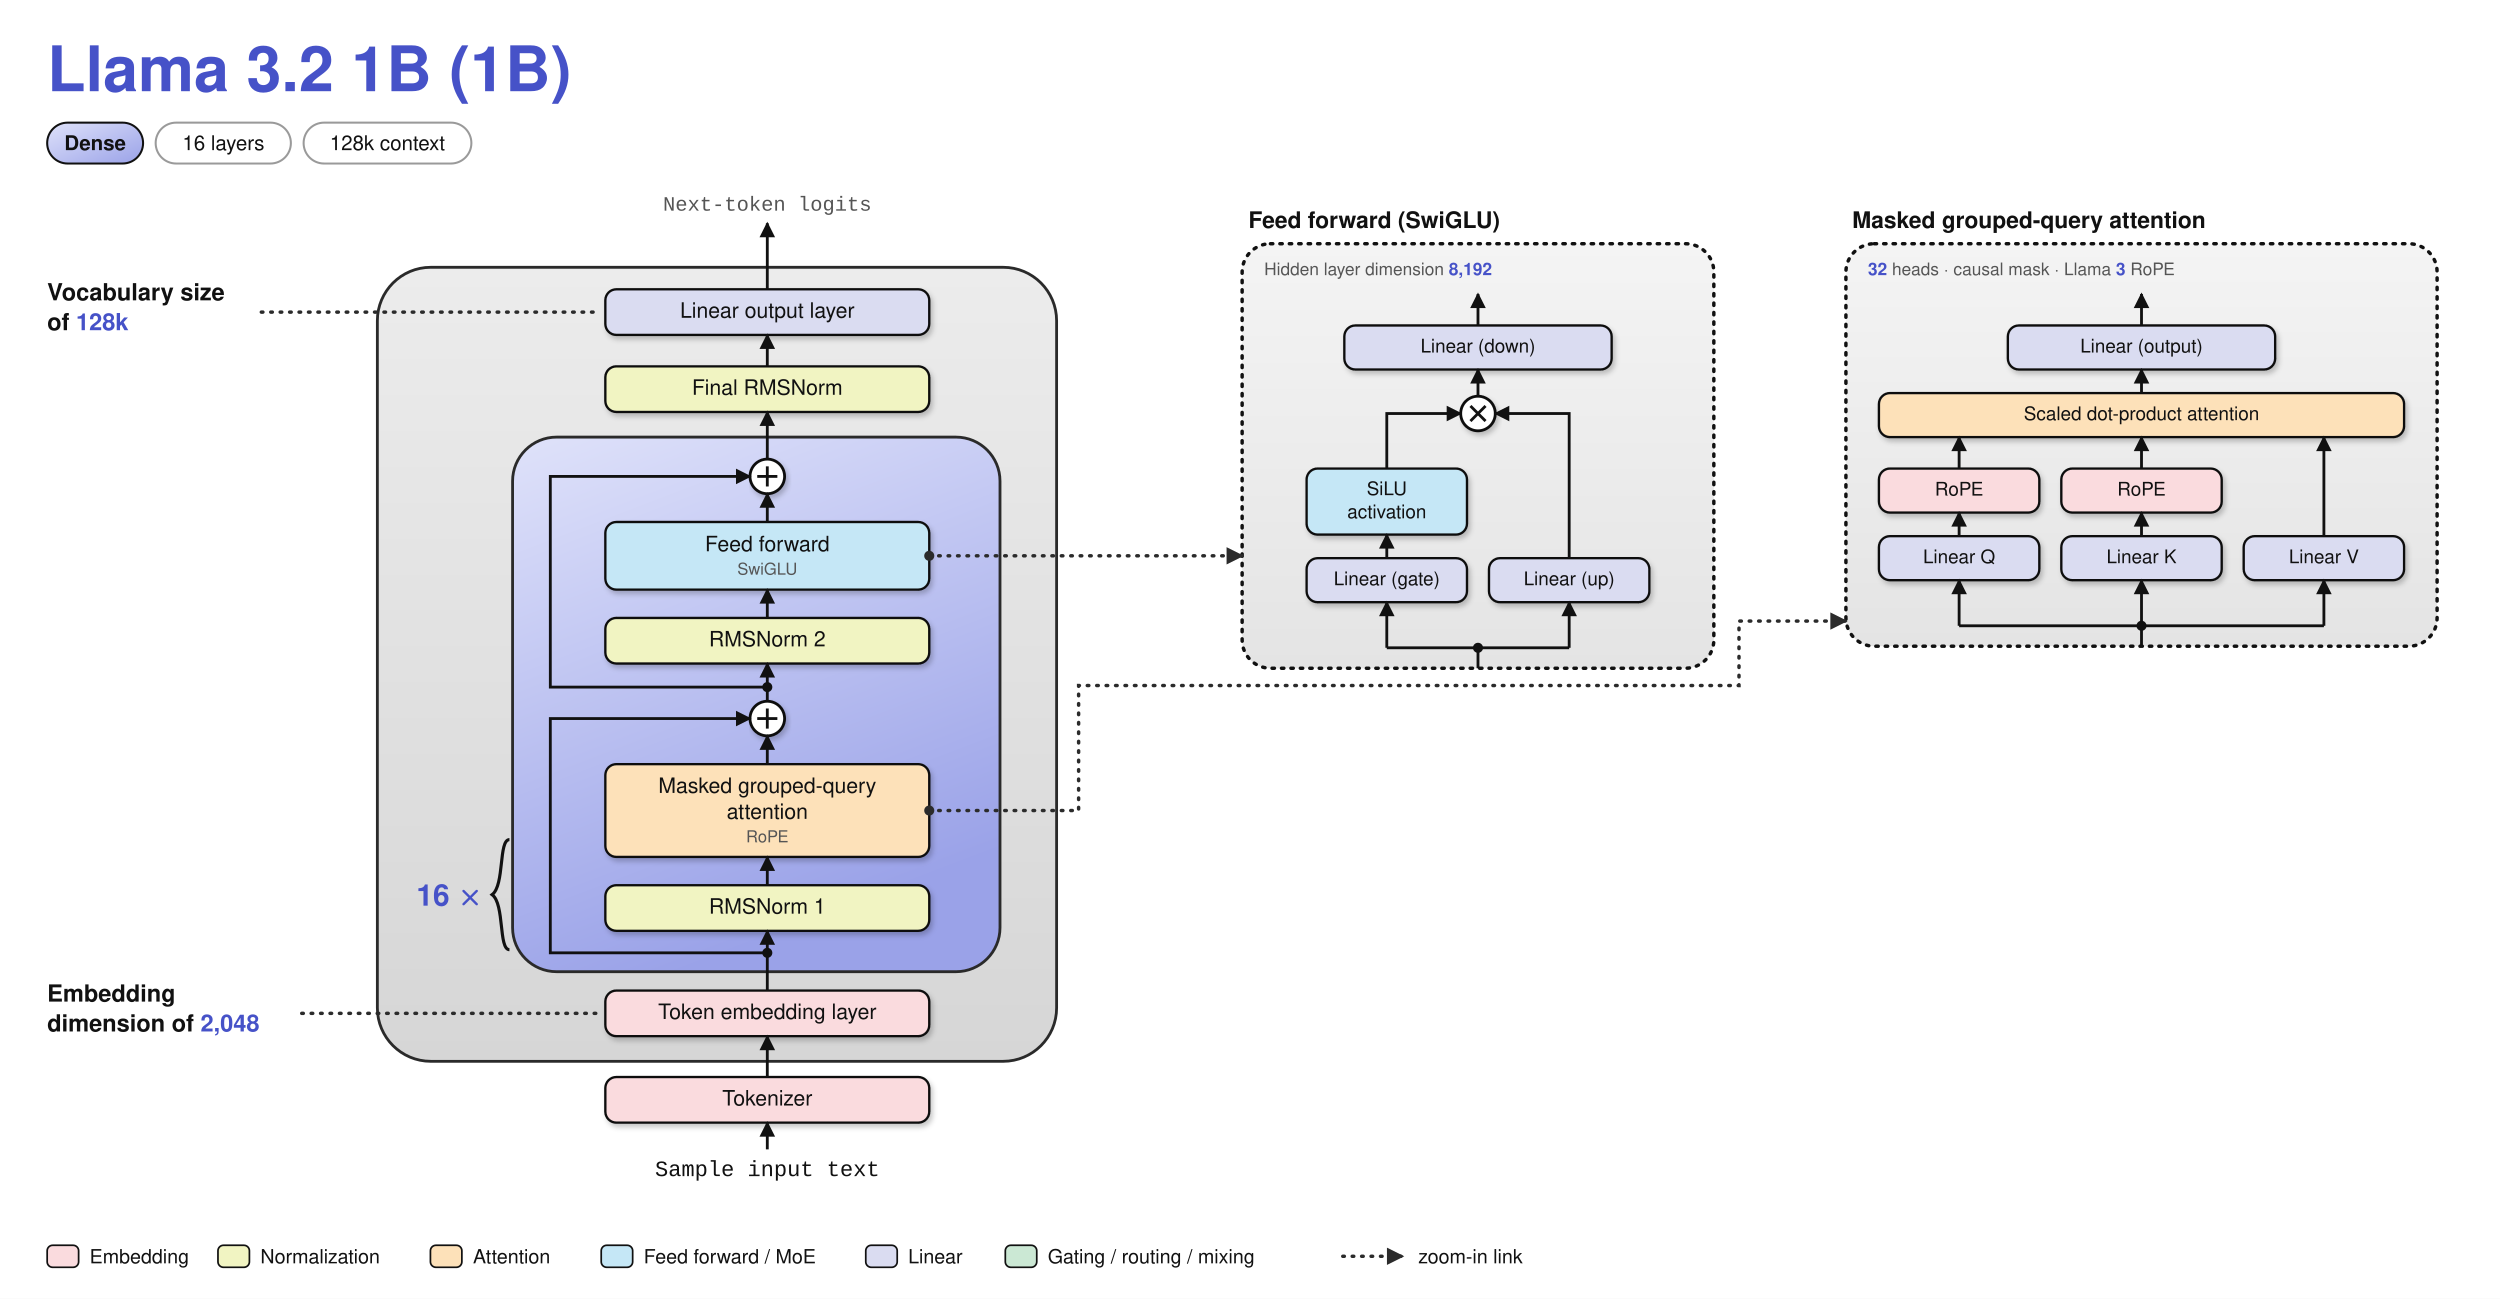
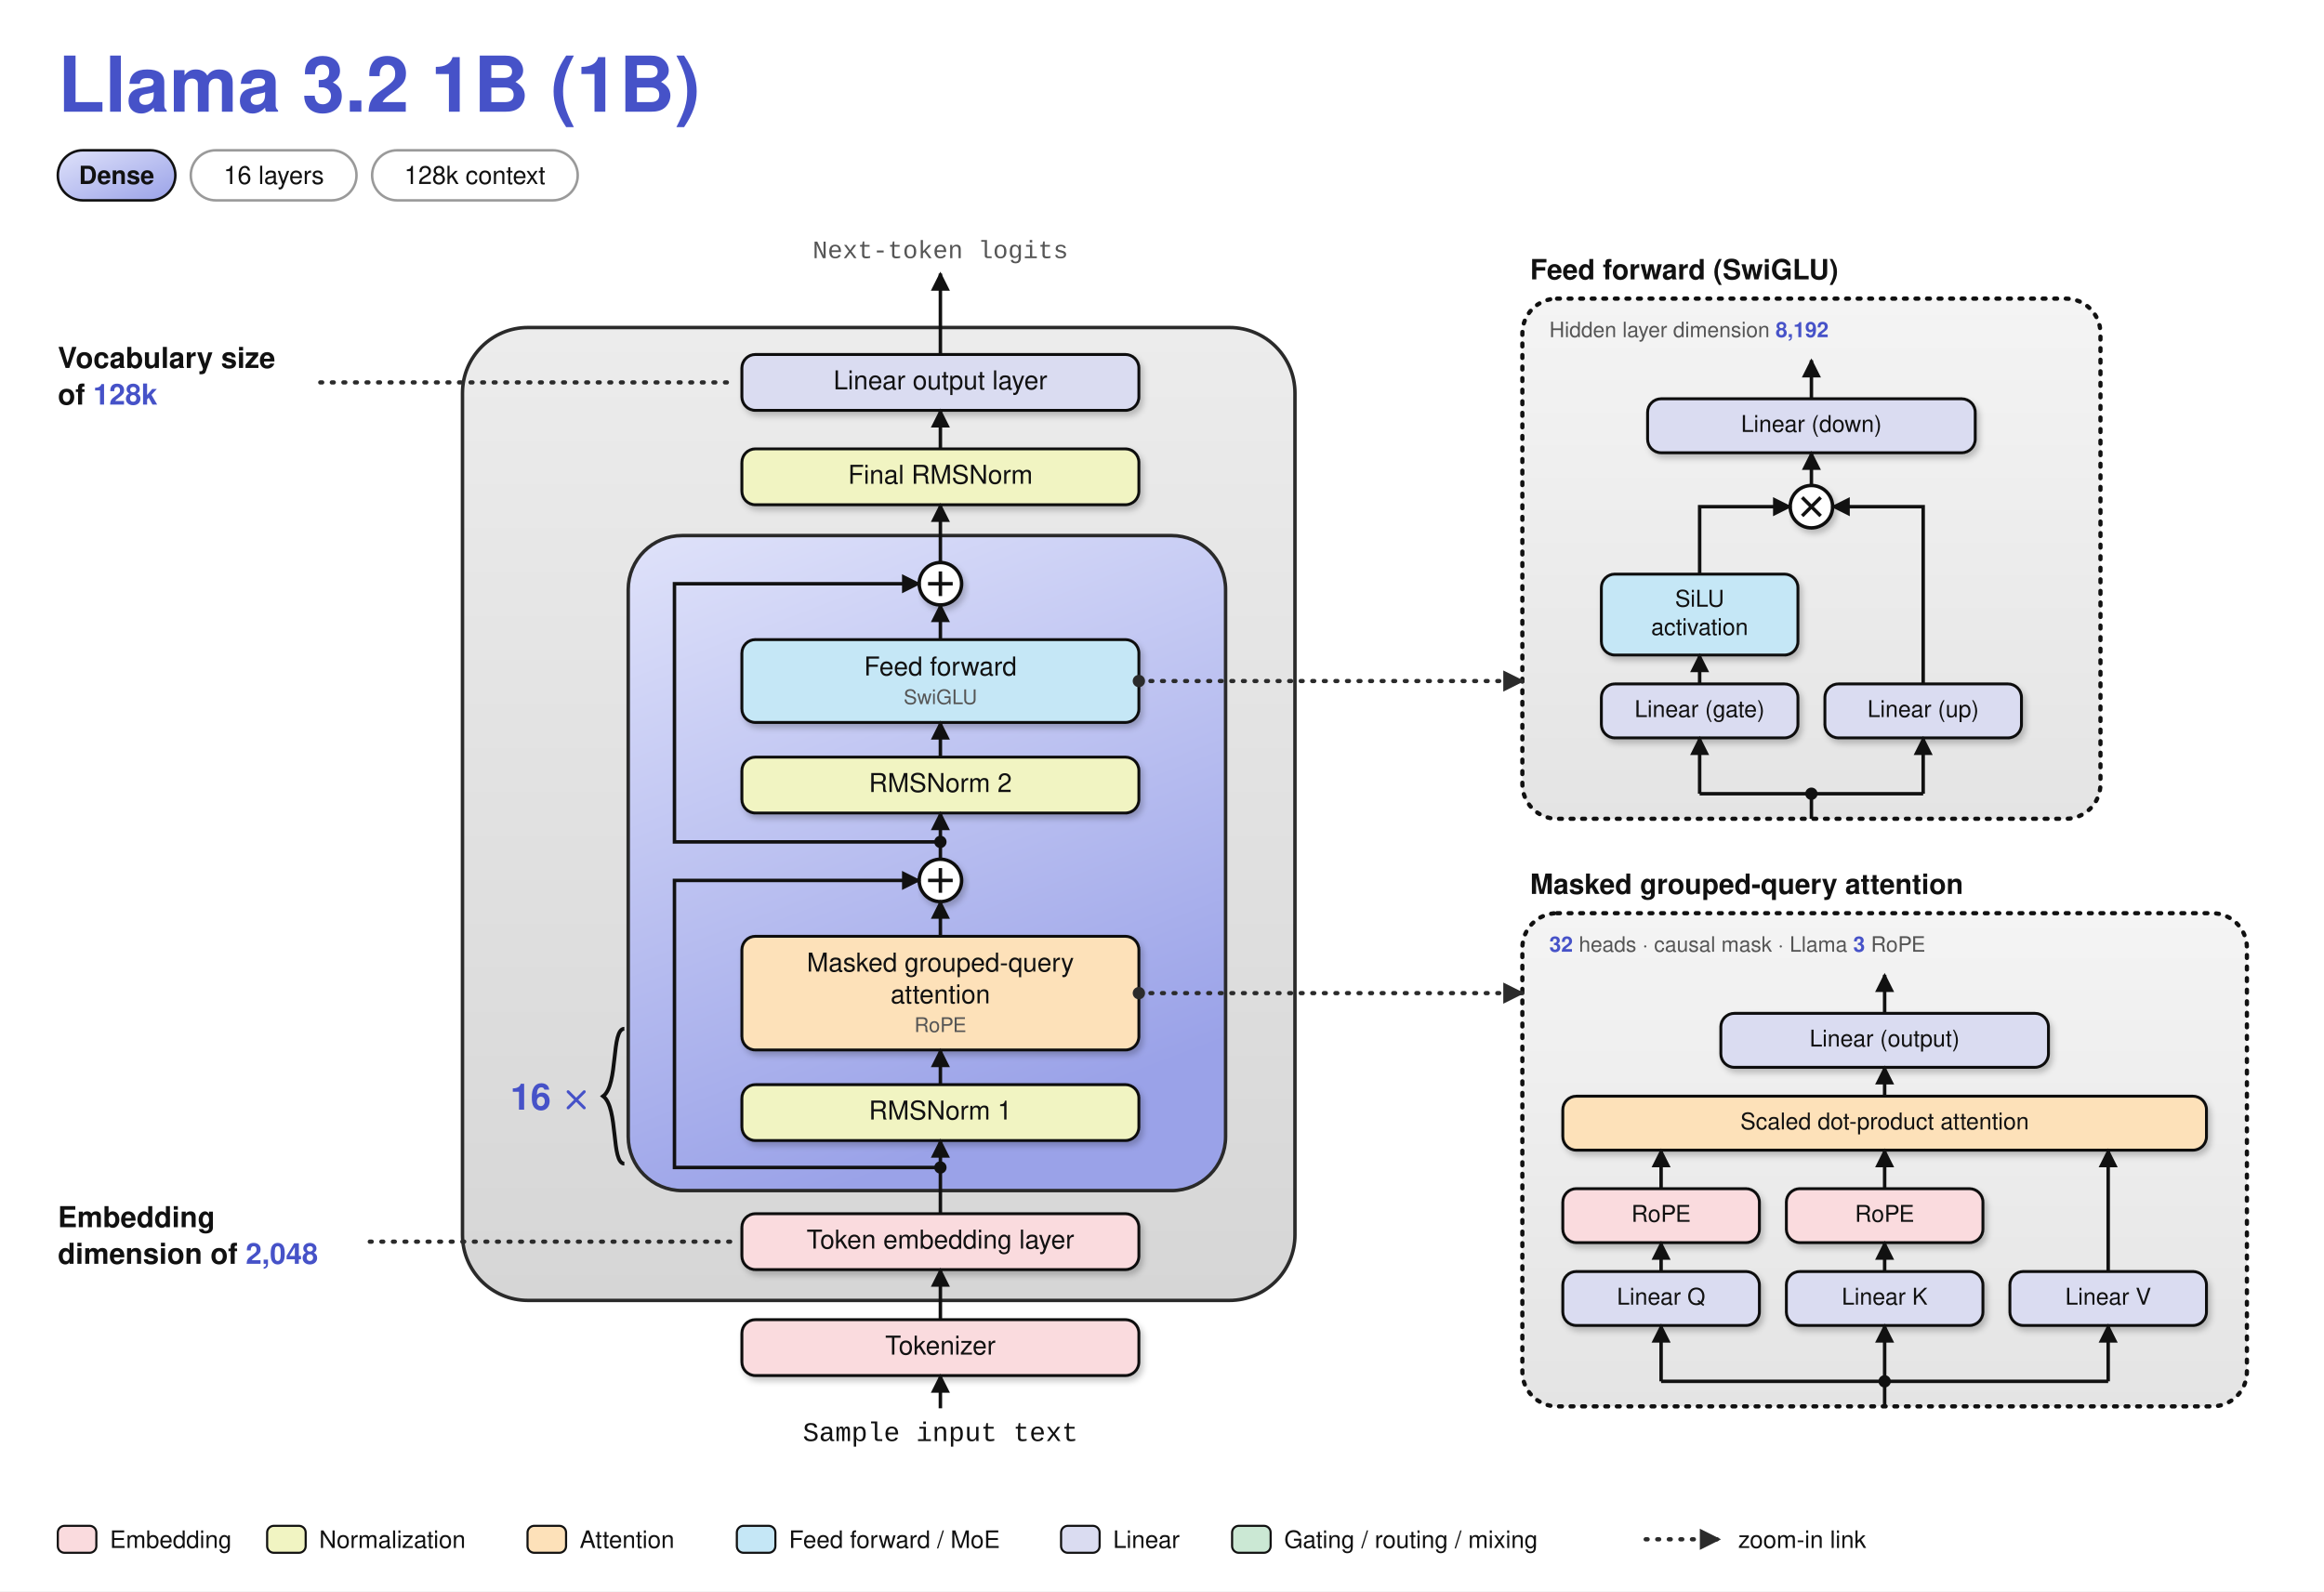
- <svg xmlns="http://www.w3.org/2000/svg" viewBox="0 0 1590 826" width="1590" height="826" font-family="'Segoe UI', 'Segoe UI Variable', Helvetica, Arial, sans-serif">
+ <svg xmlns="http://www.w3.org/2000/svg" viewBox="0 0 1206 826" width="1206" height="826" font-family="'Segoe UI', 'Segoe UI Variable', Helvetica, Arial, sans-serif">
  <defs>
    <marker id="ar" viewBox="0 0 10 10" refX="9" refY="5" markerWidth="5.5" markerHeight="5.5" orient="auto-start-reverse">
      <path d="M0,0 L10,5 L0,10 z" fill="#111" />
    </marker>
    <marker id="lk" viewBox="0 0 10 10" refX="9" refY="5" markerWidth="5" markerHeight="5" orient="auto-start-reverse">
      <path d="M0,0 L10,5 L0,10 z" fill="#2b2b2b" />
    </marker>
    <filter id="sh" x="-10%" y="-20%" width="130%" height="160%">
      <feDropShadow dx="1.5" dy="2.2" stdDeviation="1.6" flood-color="#000" flood-opacity="0.22" />
    </filter>
    <linearGradient id="bg" x1="0" y1="0" x2="0.35" y2="1">
-       <stop offset="0.00" stop-color="#dfe2fa" />
-       <stop offset="1.00" stop-color="#9aa2e8" />
+       <stop offset="0" stop-color="#dfe2fa" />
+       <stop offset="1" stop-color="#9aa2e8" />
    </linearGradient>
    <linearGradient id="fg" x1="0" y1="0" x2="0" y2="1">
      <stop offset="0" stop-color="#ececec" />
      <stop offset="1" stop-color="#d6d6d6" />
    </linearGradient>
    <linearGradient id="pg" x1="0" y1="0" x2="0" y2="1">
      <stop offset="0" stop-color="#f4f4f4" />
      <stop offset="1" stop-color="#e4e4e4" />
    </linearGradient>
    <linearGradient id="chipDense" x1="0" y1="0" x2="1" y2="1">
      <stop offset="0" stop-color="#dfe2fa" />
      <stop offset="1" stop-color="#9aa2e8" />
    </linearGradient>
    <linearGradient id="chipMoE" x1="0" y1="0" x2="1" y2="1">
      <stop offset="0" stop-color="#d4ecfa" />
      <stop offset="1" stop-color="#6db7e6" />
    </linearGradient>
    <linearGradient id="chipHybrid" x1="0" y1="0" x2="1" y2="1">
      <stop offset="0" stop-color="#ffe8cc" />
      <stop offset="1" stop-color="#f3a95e" />
    </linearGradient>
    <linearGradient id="chipRecurrent" x1="0" y1="0" x2="1" y2="1">
      <stop offset="0" stop-color="#d6f0de" />
      <stop offset="1" stop-color="#77c690" />
    </linearGradient>
  </defs>
-   <rect width="1590" height="826" fill="#fff" />
+   <rect width="1206" height="826" fill="#fff" />
  <rect x="240" y="170.0" width="432" height="505.0" rx="34" fill="url(#fg)" stroke="#2a2a2a" stroke-width="1.8" />
  <rect x="326" y="278.0" width="310" height="340.0" rx="28" fill="url(#bg)" stroke="#2a2a2a" stroke-width="1.8" />
  <path d="M324,534.0 C317,534.0 321,563.0 313,569.0 C321,575.0 317,604.0 324,604.0" fill="none" stroke="#111" stroke-width="2" />
  <rect x="790.0" y="155.0" width="300.0" height="270.0" rx="18" fill="url(#pg)" stroke="#111" stroke-width="2.2" stroke-dasharray="1.5 4.5" stroke-linecap="round" />
-   <rect x="1174.0" y="155.0" width="376.0" height="256.0" rx="18" fill="url(#pg)" stroke="#111" stroke-width="2.2" stroke-dasharray="1.5 4.5" stroke-linecap="round" />
+   <rect x="790.0" y="474.0" width="376.0" height="256.0" rx="18" fill="url(#pg)" stroke="#111" stroke-width="2.2" stroke-dasharray="1.5 4.5" stroke-linecap="round" />
  <rect x="385.0" y="685.0" width="206.0" height="29.0" rx="7" fill="#fadbde" stroke="#111" stroke-width="1.5" filter="url(#sh)" />
  <text x="488.0" y="703.1" font-family="'Segoe UI', 'Segoe UI Variable', Helvetica, Arial, sans-serif" font-size="13.5" text-anchor="middle" fill="#111">Tokenizer</text>
  <rect x="385.0" y="630.0" width="206.0" height="29.0" rx="7" fill="#fadbde" stroke="#111" stroke-width="1.5" filter="url(#sh)" />
  <text x="488.0" y="648.1" font-family="'Segoe UI', 'Segoe UI Variable', Helvetica, Arial, sans-serif" font-size="13.5" text-anchor="middle" fill="#111">Token embedding layer</text>
  <text x="306.0" y="576.0" font-family="'Segoe UI', 'Segoe UI Variable', Helvetica, Arial, sans-serif" font-size="19" text-anchor="end" font-weight="bold" fill="#4652c8">16 <tspan font-family="KaTeX_Main, 'Latin Modern Math', 'Cambria Math', 'Times New Roman', serif">×</tspan>
  </text>
  <rect x="385.0" y="563.0" width="206.0" height="29.0" rx="7" fill="#f1f4c2" stroke="#111" stroke-width="1.5" filter="url(#sh)" />
  <text x="488.0" y="581.1" font-family="'Segoe UI', 'Segoe UI Variable', Helvetica, Arial, sans-serif" font-size="13.5" text-anchor="middle" fill="#111">RMSNorm 1</text>
  <rect x="385.0" y="486.0" width="206.0" height="59.0" rx="7" fill="#fde1b9" stroke="#111" stroke-width="1.5" filter="url(#sh)" />
  <text x="488.0" y="504.3" font-family="'Segoe UI', 'Segoe UI Variable', Helvetica, Arial, sans-serif" font-size="13.5" text-anchor="middle" fill="#111">Masked grouped-query</text>
  <text x="488.0" y="520.8" font-family="'Segoe UI', 'Segoe UI Variable', Helvetica, Arial, sans-serif" font-size="13.5" text-anchor="middle" fill="#111">attention</text>
  <text x="488.0" y="535.7" font-family="'Segoe UI', 'Segoe UI Variable', Helvetica, Arial, sans-serif" font-size="10.5" text-anchor="middle" fill="#555">RoPE</text>
  <circle cx="488.0" cy="457.0" r="11" fill="#fff" stroke="#111" stroke-width="1.8" filter="url(#sh)" />
  <path d="M481.6,457.0 H494.4 M488.0,450.6 V463.4" stroke="#111" stroke-width="1.8" />
  <rect x="385.0" y="393.0" width="206.0" height="29.0" rx="7" fill="#f1f4c2" stroke="#111" stroke-width="1.5" filter="url(#sh)" />
  <text x="488.0" y="411.1" font-family="'Segoe UI', 'Segoe UI Variable', Helvetica, Arial, sans-serif" font-size="13.5" text-anchor="middle" fill="#111">RMSNorm 2</text>
  <rect x="385.0" y="332.0" width="206.0" height="43.0" rx="7" fill="#c5e7f6" stroke="#111" stroke-width="1.5" filter="url(#sh)" />
  <text x="488.0" y="350.6" font-family="'Segoe UI', 'Segoe UI Variable', Helvetica, Arial, sans-serif" font-size="13.5" text-anchor="middle" fill="#111">Feed forward</text>
  <text x="488.0" y="365.5" font-family="'Segoe UI', 'Segoe UI Variable', Helvetica, Arial, sans-serif" font-size="10.5" text-anchor="middle" fill="#555">SwiGLU</text>
  <circle cx="488.0" cy="303.0" r="11" fill="#fff" stroke="#111" stroke-width="1.8" filter="url(#sh)" />
  <path d="M481.6,303.0 H494.4 M488.0,296.6 V309.4" stroke="#111" stroke-width="1.8" />
  <rect x="385.0" y="233.0" width="206.0" height="29.0" rx="7" fill="#f1f4c2" stroke="#111" stroke-width="1.5" filter="url(#sh)" />
  <text x="488.0" y="251.1" font-family="'Segoe UI', 'Segoe UI Variable', Helvetica, Arial, sans-serif" font-size="13.5" text-anchor="middle" fill="#111">Final RMSNorm</text>
  <rect x="385.0" y="184.0" width="206.0" height="29.0" rx="7" fill="#dadcf1" stroke="#111" stroke-width="1.5" filter="url(#sh)" />
  <text x="488.0" y="202.1" font-family="'Segoe UI', 'Segoe UI Variable', Helvetica, Arial, sans-serif" font-size="13.5" text-anchor="middle" fill="#111">Linear output layer</text>
  <text x="488.0" y="748.0" font-family="Consolas, Menlo, 'Courier New', monospace" font-size="14" text-anchor="middle" fill="#111">Sample input text</text>
  <polyline points="488.0,731.0 488.0,714.0" fill="none" stroke="#111" stroke-width="1.8" marker-end="url(#ar)" />
  <polyline points="488.0,685.0 488.0,659.0" fill="none" stroke="#111" stroke-width="1.8" marker-end="url(#ar)" />
  <polyline points="488.0,630.0 488.0,592.0" fill="none" stroke="#111" stroke-width="1.8" marker-end="url(#ar)" />
  <circle cx="488.0" cy="606.0" r="3.2" fill="#111" />
  <polyline points="488.0,606.0 350.0,606.0 350.0,457.0 477.0,457.0" fill="none" stroke="#111" stroke-width="1.8" marker-end="url(#ar)" />
  <polyline points="488.0,563.0 488.0,545.0" fill="none" stroke="#111" stroke-width="1.8" marker-end="url(#ar)" />
  <polyline points="488.0,486.0 488.0,468.0" fill="none" stroke="#111" stroke-width="1.8" marker-end="url(#ar)" />
  <polyline points="488.0,446.0 488.0,422.0" fill="none" stroke="#111" stroke-width="1.8" marker-end="url(#ar)" />
  <circle cx="488.0" cy="437.0" r="3.2" fill="#111" />
  <polyline points="488.0,437.0 350.0,437.0 350.0,303.0 477.0,303.0" fill="none" stroke="#111" stroke-width="1.8" marker-end="url(#ar)" />
  <polyline points="488.0,393.0 488.0,375.0" fill="none" stroke="#111" stroke-width="1.8" marker-end="url(#ar)" />
  <polyline points="488.0,332.0 488.0,314.0" fill="none" stroke="#111" stroke-width="1.8" marker-end="url(#ar)" />
  <polyline points="488.0,292.0 488.0,262.0" fill="none" stroke="#111" stroke-width="1.8" marker-end="url(#ar)" />
  <polyline points="488.0,233.0 488.0,213.0" fill="none" stroke="#111" stroke-width="1.8" marker-end="url(#ar)" />
  <polyline points="488.0,184.0 488.0,142.0" fill="none" stroke="#111" stroke-width="1.8" marker-end="url(#ar)" />
  <text x="488.0" y="134.0" font-family="Consolas, Menlo, 'Courier New', monospace" font-size="13" text-anchor="middle" fill="#555">Next-token logits</text>
  <text x="30.0" y="637.0" font-family="'Segoe UI', 'Segoe UI Variable', Helvetica, Arial, sans-serif" font-size="15" text-anchor="start" font-weight="bold" fill="#111">Embedding</text>
  <text x="30.0" y="656.0" font-family="'Segoe UI', 'Segoe UI Variable', Helvetica, Arial, sans-serif" font-size="15" text-anchor="start" font-weight="bold" fill="#111">dimension of <tspan fill="#4652c8" font-weight="bold">2,048</tspan>
  </text>
  <polyline points="191.9,644.5 381.0,644.5" fill="none" stroke="#2b2b2b" stroke-width="2.2" stroke-dasharray="1 5" stroke-linecap="round" />
  <text x="30.0" y="191.0" font-family="'Segoe UI', 'Segoe UI Variable', Helvetica, Arial, sans-serif" font-size="15" text-anchor="start" font-weight="bold" fill="#111">Vocabulary size</text>
  <text x="30.0" y="210.0" font-family="'Segoe UI', 'Segoe UI Variable', Helvetica, Arial, sans-serif" font-size="15" text-anchor="start" font-weight="bold" fill="#111">of <tspan fill="#4652c8" font-weight="bold">128k</tspan>
  </text>
  <polyline points="166.2,198.5 381.0,198.5" fill="none" stroke="#2b2b2b" stroke-width="2.2" stroke-dasharray="1 5" stroke-linecap="round" />
  <text x="794.0" y="145.0" font-family="'Segoe UI', 'Segoe UI Variable', Helvetica, Arial, sans-serif" font-size="14.5" text-anchor="start" font-weight="bold" fill="#111">Feed forward (SwiGLU)</text>
  <text x="804.0" y="175.0" font-family="'Segoe UI', 'Segoe UI Variable', Helvetica, Arial, sans-serif" font-size="11" text-anchor="start" fill="#555">Hidden layer dimension <tspan fill="#4652c8" font-weight="bold">8,192</tspan>
  </text>
  <rect x="855.0" y="207.0" width="170.0" height="28.0" rx="7" fill="#dadcf1" stroke="#111" stroke-width="1.5" filter="url(#sh)" />
  <text x="940.0" y="224.2" font-family="'Segoe UI', 'Segoe UI Variable', Helvetica, Arial, sans-serif" font-size="12" text-anchor="middle" fill="#111">Linear (down)</text>
  <circle cx="940.0" cy="263.0" r="11" fill="#fff" stroke="#111" stroke-width="1.8" filter="url(#sh)" />
  <path d="M935.2,258.2 L944.8,267.8 M944.8,258.2 L935.2,267.8" stroke="#111" stroke-width="1.8" />
  <polyline points="940.0,252.0 940.0,235.0" fill="none" stroke="#111" stroke-width="1.8" marker-end="url(#ar)" />
  <rect x="831.0" y="355.0" width="102.0" height="28.0" rx="7" fill="#dadcf1" stroke="#111" stroke-width="1.5" filter="url(#sh)" />
  <text x="882.0" y="372.2" font-family="'Segoe UI', 'Segoe UI Variable', Helvetica, Arial, sans-serif" font-size="12" text-anchor="middle" fill="#111">Linear (gate)</text>
  <rect x="831.0" y="298.0" width="102.0" height="42.0" rx="7" fill="#c5e7f6" stroke="#111" stroke-width="1.5" filter="url(#sh)" />
  <text x="882.0" y="314.9" font-family="'Segoe UI', 'Segoe UI Variable', Helvetica, Arial, sans-serif" font-size="12" text-anchor="middle" fill="#111">SiLU</text>
  <text x="882.0" y="329.6" font-family="'Segoe UI', 'Segoe UI Variable', Helvetica, Arial, sans-serif" font-size="12" text-anchor="middle" fill="#111">activation</text>
  <polyline points="882.0,355.0 882.0,340.0" fill="none" stroke="#111" stroke-width="1.8" marker-end="url(#ar)" />
  <rect x="947.0" y="355.0" width="102.0" height="28.0" rx="7" fill="#dadcf1" stroke="#111" stroke-width="1.5" filter="url(#sh)" />
  <text x="998.0" y="372.2" font-family="'Segoe UI', 'Segoe UI Variable', Helvetica, Arial, sans-serif" font-size="12" text-anchor="middle" fill="#111">Linear (up)</text>
  <polyline points="882.0,298.0 882.0,263.0 929.0,263.0" fill="none" stroke="#111" stroke-width="1.8" marker-end="url(#ar)" />
  <polyline points="998.0,355.0 998.0,263.0 951.0,263.0" fill="none" stroke="#111" stroke-width="1.8" marker-end="url(#ar)" />
  <polyline points="940.0,425.0 940.0,412.0" fill="none" stroke="#111" stroke-width="1.8" />
  <polyline points="882.0,412.0 998.0,412.0" fill="none" stroke="#111" stroke-width="1.8" />
  <circle cx="940.0" cy="412.0" r="3.2" fill="#111" />
  <polyline points="882.0,412.0 882.0,383.0" fill="none" stroke="#111" stroke-width="1.8" marker-end="url(#ar)" />
  <polyline points="998.0,412.0 998.0,383.0" fill="none" stroke="#111" stroke-width="1.8" marker-end="url(#ar)" />
  <polyline points="940.0,207.0 940.0,187.0" fill="none" stroke="#111" stroke-width="1.8" marker-end="url(#ar)" />
-   <text x="1178.0" y="145.0" font-family="'Segoe UI', 'Segoe UI Variable', Helvetica, Arial, sans-serif" font-size="14.5" text-anchor="start" font-weight="bold" fill="#111">Masked grouped-query attention</text>
-   <text x="1188.0" y="175.0" font-family="'Segoe UI', 'Segoe UI Variable', Helvetica, Arial, sans-serif" font-size="11" text-anchor="start" fill="#555">
+   <text x="794.0" y="464.0" font-family="'Segoe UI', 'Segoe UI Variable', Helvetica, Arial, sans-serif" font-size="14.5" text-anchor="start" font-weight="bold" fill="#111">Masked grouped-query attention</text>
+   <text x="804.0" y="494.0" font-family="'Segoe UI', 'Segoe UI Variable', Helvetica, Arial, sans-serif" font-size="11" text-anchor="start" fill="#555">
    <tspan fill="#4652c8" font-weight="bold">32</tspan> heads <tspan font-family="KaTeX_Main, 'Latin Modern Math', 'Cambria Math', 'Times New Roman', serif">·</tspan> causal mask <tspan font-family="KaTeX_Main, 'Latin Modern Math', 'Cambria Math', 'Times New Roman', serif">·</tspan> Llama <tspan fill="#4652c8" font-weight="bold">3</tspan> RoPE</text>
-   <rect x="1277.0" y="207.0" width="170.0" height="28.0" rx="7" fill="#dadcf1" stroke="#111" stroke-width="1.5" filter="url(#sh)" />
-   <text x="1362.0" y="224.2" font-family="'Segoe UI', 'Segoe UI Variable', Helvetica, Arial, sans-serif" font-size="12" text-anchor="middle" fill="#111">Linear (output)</text>
-   <rect x="1195.0" y="250.0" width="334.0" height="28.0" rx="7" fill="#fde1b9" stroke="#111" stroke-width="1.5" filter="url(#sh)" />
-   <text x="1362.0" y="267.2" font-family="'Segoe UI', 'Segoe UI Variable', Helvetica, Arial, sans-serif" font-size="12" text-anchor="middle" fill="#111">Scaled dot-product attention</text>
-   <polyline points="1362.0,250.0 1362.0,235.0" fill="none" stroke="#111" stroke-width="1.8" marker-end="url(#ar)" />
-   <rect x="1195.0" y="341.0" width="102.0" height="28.0" rx="7" fill="#dadcf1" stroke="#111" stroke-width="1.5" filter="url(#sh)" />
-   <text x="1246.0" y="358.2" font-family="'Segoe UI', 'Segoe UI Variable', Helvetica, Arial, sans-serif" font-size="12" text-anchor="middle" fill="#111">Linear Q</text>
-   <rect x="1195.0" y="298.0" width="102.0" height="28.0" rx="7" fill="#fadbde" stroke="#111" stroke-width="1.5" filter="url(#sh)" />
-   <text x="1246.0" y="315.2" font-family="'Segoe UI', 'Segoe UI Variable', Helvetica, Arial, sans-serif" font-size="12" text-anchor="middle" fill="#111">RoPE</text>
-   <polyline points="1246.0,341.0 1246.0,326.0" fill="none" stroke="#111" stroke-width="1.8" marker-end="url(#ar)" />
-   <rect x="1311.0" y="341.0" width="102.0" height="28.0" rx="7" fill="#dadcf1" stroke="#111" stroke-width="1.5" filter="url(#sh)" />
-   <text x="1362.0" y="358.2" font-family="'Segoe UI', 'Segoe UI Variable', Helvetica, Arial, sans-serif" font-size="12" text-anchor="middle" fill="#111">Linear K</text>
-   <rect x="1311.0" y="298.0" width="102.0" height="28.0" rx="7" fill="#fadbde" stroke="#111" stroke-width="1.5" filter="url(#sh)" />
-   <text x="1362.0" y="315.2" font-family="'Segoe UI', 'Segoe UI Variable', Helvetica, Arial, sans-serif" font-size="12" text-anchor="middle" fill="#111">RoPE</text>
-   <polyline points="1362.0,341.0 1362.0,326.0" fill="none" stroke="#111" stroke-width="1.8" marker-end="url(#ar)" />
-   <rect x="1427.0" y="341.0" width="102.0" height="28.0" rx="7" fill="#dadcf1" stroke="#111" stroke-width="1.5" filter="url(#sh)" />
-   <text x="1478.0" y="358.2" font-family="'Segoe UI', 'Segoe UI Variable', Helvetica, Arial, sans-serif" font-size="12" text-anchor="middle" fill="#111">Linear V</text>
-   <polyline points="1246.0,298.0 1246.0,278.0" fill="none" stroke="#111" stroke-width="1.8" marker-end="url(#ar)" />
-   <polyline points="1362.0,298.0 1362.0,278.0" fill="none" stroke="#111" stroke-width="1.8" marker-end="url(#ar)" />
-   <polyline points="1478.0,341.0 1478.0,278.0" fill="none" stroke="#111" stroke-width="1.8" marker-end="url(#ar)" />
-   <polyline points="1362.0,411.0 1362.0,398.0" fill="none" stroke="#111" stroke-width="1.8" />
-   <polyline points="1246.0,398.0 1478.0,398.0" fill="none" stroke="#111" stroke-width="1.8" />
-   <circle cx="1362.0" cy="398.0" r="3.2" fill="#111" />
-   <polyline points="1246.0,398.0 1246.0,369.0" fill="none" stroke="#111" stroke-width="1.8" marker-end="url(#ar)" />
-   <polyline points="1362.0,398.0 1362.0,369.0" fill="none" stroke="#111" stroke-width="1.8" marker-end="url(#ar)" />
-   <polyline points="1478.0,398.0 1478.0,369.0" fill="none" stroke="#111" stroke-width="1.8" marker-end="url(#ar)" />
-   <polyline points="1362.0,207.0 1362.0,187.0" fill="none" stroke="#111" stroke-width="1.8" marker-end="url(#ar)" />
+   <rect x="893.0" y="526.0" width="170.0" height="28.0" rx="7" fill="#dadcf1" stroke="#111" stroke-width="1.5" filter="url(#sh)" />
+   <text x="978.0" y="543.2" font-family="'Segoe UI', 'Segoe UI Variable', Helvetica, Arial, sans-serif" font-size="12" text-anchor="middle" fill="#111">Linear (output)</text>
+   <rect x="811.0" y="569.0" width="334.0" height="28.0" rx="7" fill="#fde1b9" stroke="#111" stroke-width="1.5" filter="url(#sh)" />
+   <text x="978.0" y="586.2" font-family="'Segoe UI', 'Segoe UI Variable', Helvetica, Arial, sans-serif" font-size="12" text-anchor="middle" fill="#111">Scaled dot-product attention</text>
+   <polyline points="978.0,569.0 978.0,554.0" fill="none" stroke="#111" stroke-width="1.8" marker-end="url(#ar)" />
+   <rect x="811.0" y="660.0" width="102.0" height="28.0" rx="7" fill="#dadcf1" stroke="#111" stroke-width="1.5" filter="url(#sh)" />
+   <text x="862.0" y="677.2" font-family="'Segoe UI', 'Segoe UI Variable', Helvetica, Arial, sans-serif" font-size="12" text-anchor="middle" fill="#111">Linear Q</text>
+   <rect x="811.0" y="617.0" width="102.0" height="28.0" rx="7" fill="#fadbde" stroke="#111" stroke-width="1.5" filter="url(#sh)" />
+   <text x="862.0" y="634.2" font-family="'Segoe UI', 'Segoe UI Variable', Helvetica, Arial, sans-serif" font-size="12" text-anchor="middle" fill="#111">RoPE</text>
+   <polyline points="862.0,660.0 862.0,645.0" fill="none" stroke="#111" stroke-width="1.8" marker-end="url(#ar)" />
+   <rect x="927.0" y="660.0" width="102.0" height="28.0" rx="7" fill="#dadcf1" stroke="#111" stroke-width="1.5" filter="url(#sh)" />
+   <text x="978.0" y="677.2" font-family="'Segoe UI', 'Segoe UI Variable', Helvetica, Arial, sans-serif" font-size="12" text-anchor="middle" fill="#111">Linear K</text>
+   <rect x="927.0" y="617.0" width="102.0" height="28.0" rx="7" fill="#fadbde" stroke="#111" stroke-width="1.5" filter="url(#sh)" />
+   <text x="978.0" y="634.2" font-family="'Segoe UI', 'Segoe UI Variable', Helvetica, Arial, sans-serif" font-size="12" text-anchor="middle" fill="#111">RoPE</text>
+   <polyline points="978.0,660.0 978.0,645.0" fill="none" stroke="#111" stroke-width="1.8" marker-end="url(#ar)" />
+   <rect x="1043.0" y="660.0" width="102.0" height="28.0" rx="7" fill="#dadcf1" stroke="#111" stroke-width="1.5" filter="url(#sh)" />
+   <text x="1094.0" y="677.2" font-family="'Segoe UI', 'Segoe UI Variable', Helvetica, Arial, sans-serif" font-size="12" text-anchor="middle" fill="#111">Linear V</text>
+   <polyline points="862.0,617.0 862.0,597.0" fill="none" stroke="#111" stroke-width="1.8" marker-end="url(#ar)" />
+   <polyline points="978.0,617.0 978.0,597.0" fill="none" stroke="#111" stroke-width="1.8" marker-end="url(#ar)" />
+   <polyline points="1094.0,660.0 1094.0,597.0" fill="none" stroke="#111" stroke-width="1.8" marker-end="url(#ar)" />
+   <polyline points="978.0,730.0 978.0,717.0" fill="none" stroke="#111" stroke-width="1.8" />
+   <polyline points="862.0,717.0 1094.0,717.0" fill="none" stroke="#111" stroke-width="1.8" />
+   <circle cx="978.0" cy="717.0" r="3.2" fill="#111" />
+   <polyline points="862.0,717.0 862.0,688.0" fill="none" stroke="#111" stroke-width="1.8" marker-end="url(#ar)" />
+   <polyline points="978.0,717.0 978.0,688.0" fill="none" stroke="#111" stroke-width="1.8" marker-end="url(#ar)" />
+   <polyline points="1094.0,717.0 1094.0,688.0" fill="none" stroke="#111" stroke-width="1.8" marker-end="url(#ar)" />
+   <polyline points="978.0,526.0 978.0,506.0" fill="none" stroke="#111" stroke-width="1.8" marker-end="url(#ar)" />
  <text x="30.0" y="58.0" font-family="'Segoe UI', 'Segoe UI Variable', Helvetica, Arial, sans-serif" font-size="40" text-anchor="start" font-weight="bold" fill="#4652c8">Llama 3.2 1B (1B)</text>
  <rect x="30.0" y="78" width="61.0" height="26" rx="13" fill="url(#chipDense)" stroke="#111" stroke-width="1.3" />
  <text x="60.5" y="95.5" font-family="'Segoe UI', 'Segoe UI Variable', Helvetica, Arial, sans-serif" font-size="13" text-anchor="middle" font-weight="bold" fill="#111">Dense</text>
  <rect x="99.0" y="78" width="86.0" height="26" rx="13" fill="#fff" stroke="#9a9a9a" stroke-width="1.3" />
  <text x="142.1" y="95.5" font-family="'Segoe UI', 'Segoe UI Variable', Helvetica, Arial, sans-serif" font-size="13" text-anchor="middle" fill="#111">16 layers</text>
  <rect x="193.1" y="78" width="106.7" height="26" rx="13" fill="#fff" stroke="#9a9a9a" stroke-width="1.3" />
  <text x="246.4" y="95.5" font-family="'Segoe UI', 'Segoe UI Variable', Helvetica, Arial, sans-serif" font-size="13" text-anchor="middle" fill="#111">128k context</text>
  <rect x="30" y="792" width="20" height="14" rx="3.5" fill="#fadbde" stroke="#111" stroke-width="1.1" />
  <text x="57.0" y="803.5" font-family="'Segoe UI', 'Segoe UI Variable', Helvetica, Arial, sans-serif" font-size="12.5" text-anchor="start" fill="#111">Embedding</text>
  <rect x="138.625" y="792" width="20" height="14" rx="3.5" fill="#f1f4c2" stroke="#111" stroke-width="1.1" />
  <text x="165.6" y="803.5" font-family="'Segoe UI', 'Segoe UI Variable', Helvetica, Arial, sans-serif" font-size="12.5" text-anchor="start" fill="#111">Normalization</text>
  <rect x="273.75" y="792" width="20" height="14" rx="3.5" fill="#fde1b9" stroke="#111" stroke-width="1.1" />
  <text x="300.8" y="803.5" font-family="'Segoe UI', 'Segoe UI Variable', Helvetica, Arial, sans-serif" font-size="12.5" text-anchor="start" fill="#111">Attention</text>
  <rect x="382.375" y="792" width="20" height="14" rx="3.5" fill="#c5e7f6" stroke="#111" stroke-width="1.1" />
  <text x="409.4" y="803.5" font-family="'Segoe UI', 'Segoe UI Variable', Helvetica, Arial, sans-serif" font-size="12.5" text-anchor="start" fill="#111">Feed forward / MoE</text>
  <rect x="550.625" y="792" width="20" height="14" rx="3.5" fill="#dadcf1" stroke="#111" stroke-width="1.1" />
  <text x="577.6" y="803.5" font-family="'Segoe UI', 'Segoe UI Variable', Helvetica, Arial, sans-serif" font-size="12.5" text-anchor="start" fill="#111">Linear</text>
  <rect x="639.375" y="792" width="20" height="14" rx="3.5" fill="#cbe8d4" stroke="#111" stroke-width="1.1" />
  <text x="666.4" y="803.5" font-family="'Segoe UI', 'Segoe UI Variable', Helvetica, Arial, sans-serif" font-size="12.5" text-anchor="start" fill="#111">Gating / routing / mixing</text>
  <line x1="854.0" y1="799" x2="892.0" y2="799" stroke="#2b2b2b" stroke-width="2.2" stroke-dasharray="1 5" stroke-linecap="round" marker-end="url(#lk)" />
  <text x="902.0" y="803.5" font-family="'Segoe UI', 'Segoe UI Variable', Helvetica, Arial, sans-serif" font-size="12.5" text-anchor="start" fill="#111">zoom-in link</text>
  <circle cx="591.0" cy="353.5" r="3.2" fill="#2b2b2b" />
  <polyline points="591.0,353.5 790.0,353.5" fill="none" stroke="#2b2b2b" stroke-width="2.2" stroke-dasharray="1 5" stroke-linecap="round" marker-end="url(#lk)" />
  <circle cx="591.0" cy="515.5" r="3.2" fill="#2b2b2b" />
-   <polyline points="591.0,515.5 686.0,515.5 686.0,436.0 1106.0,436.0 1106.0,395.0 1174.0,395.0" fill="none" stroke="#2b2b2b" stroke-width="2.2" stroke-dasharray="1 5" stroke-linecap="round" marker-end="url(#lk)" />
+   <polyline points="591.0,515.5 790.0,515.5" fill="none" stroke="#2b2b2b" stroke-width="2.2" stroke-dasharray="1 5" stroke-linecap="round" marker-end="url(#lk)" />
</svg>
